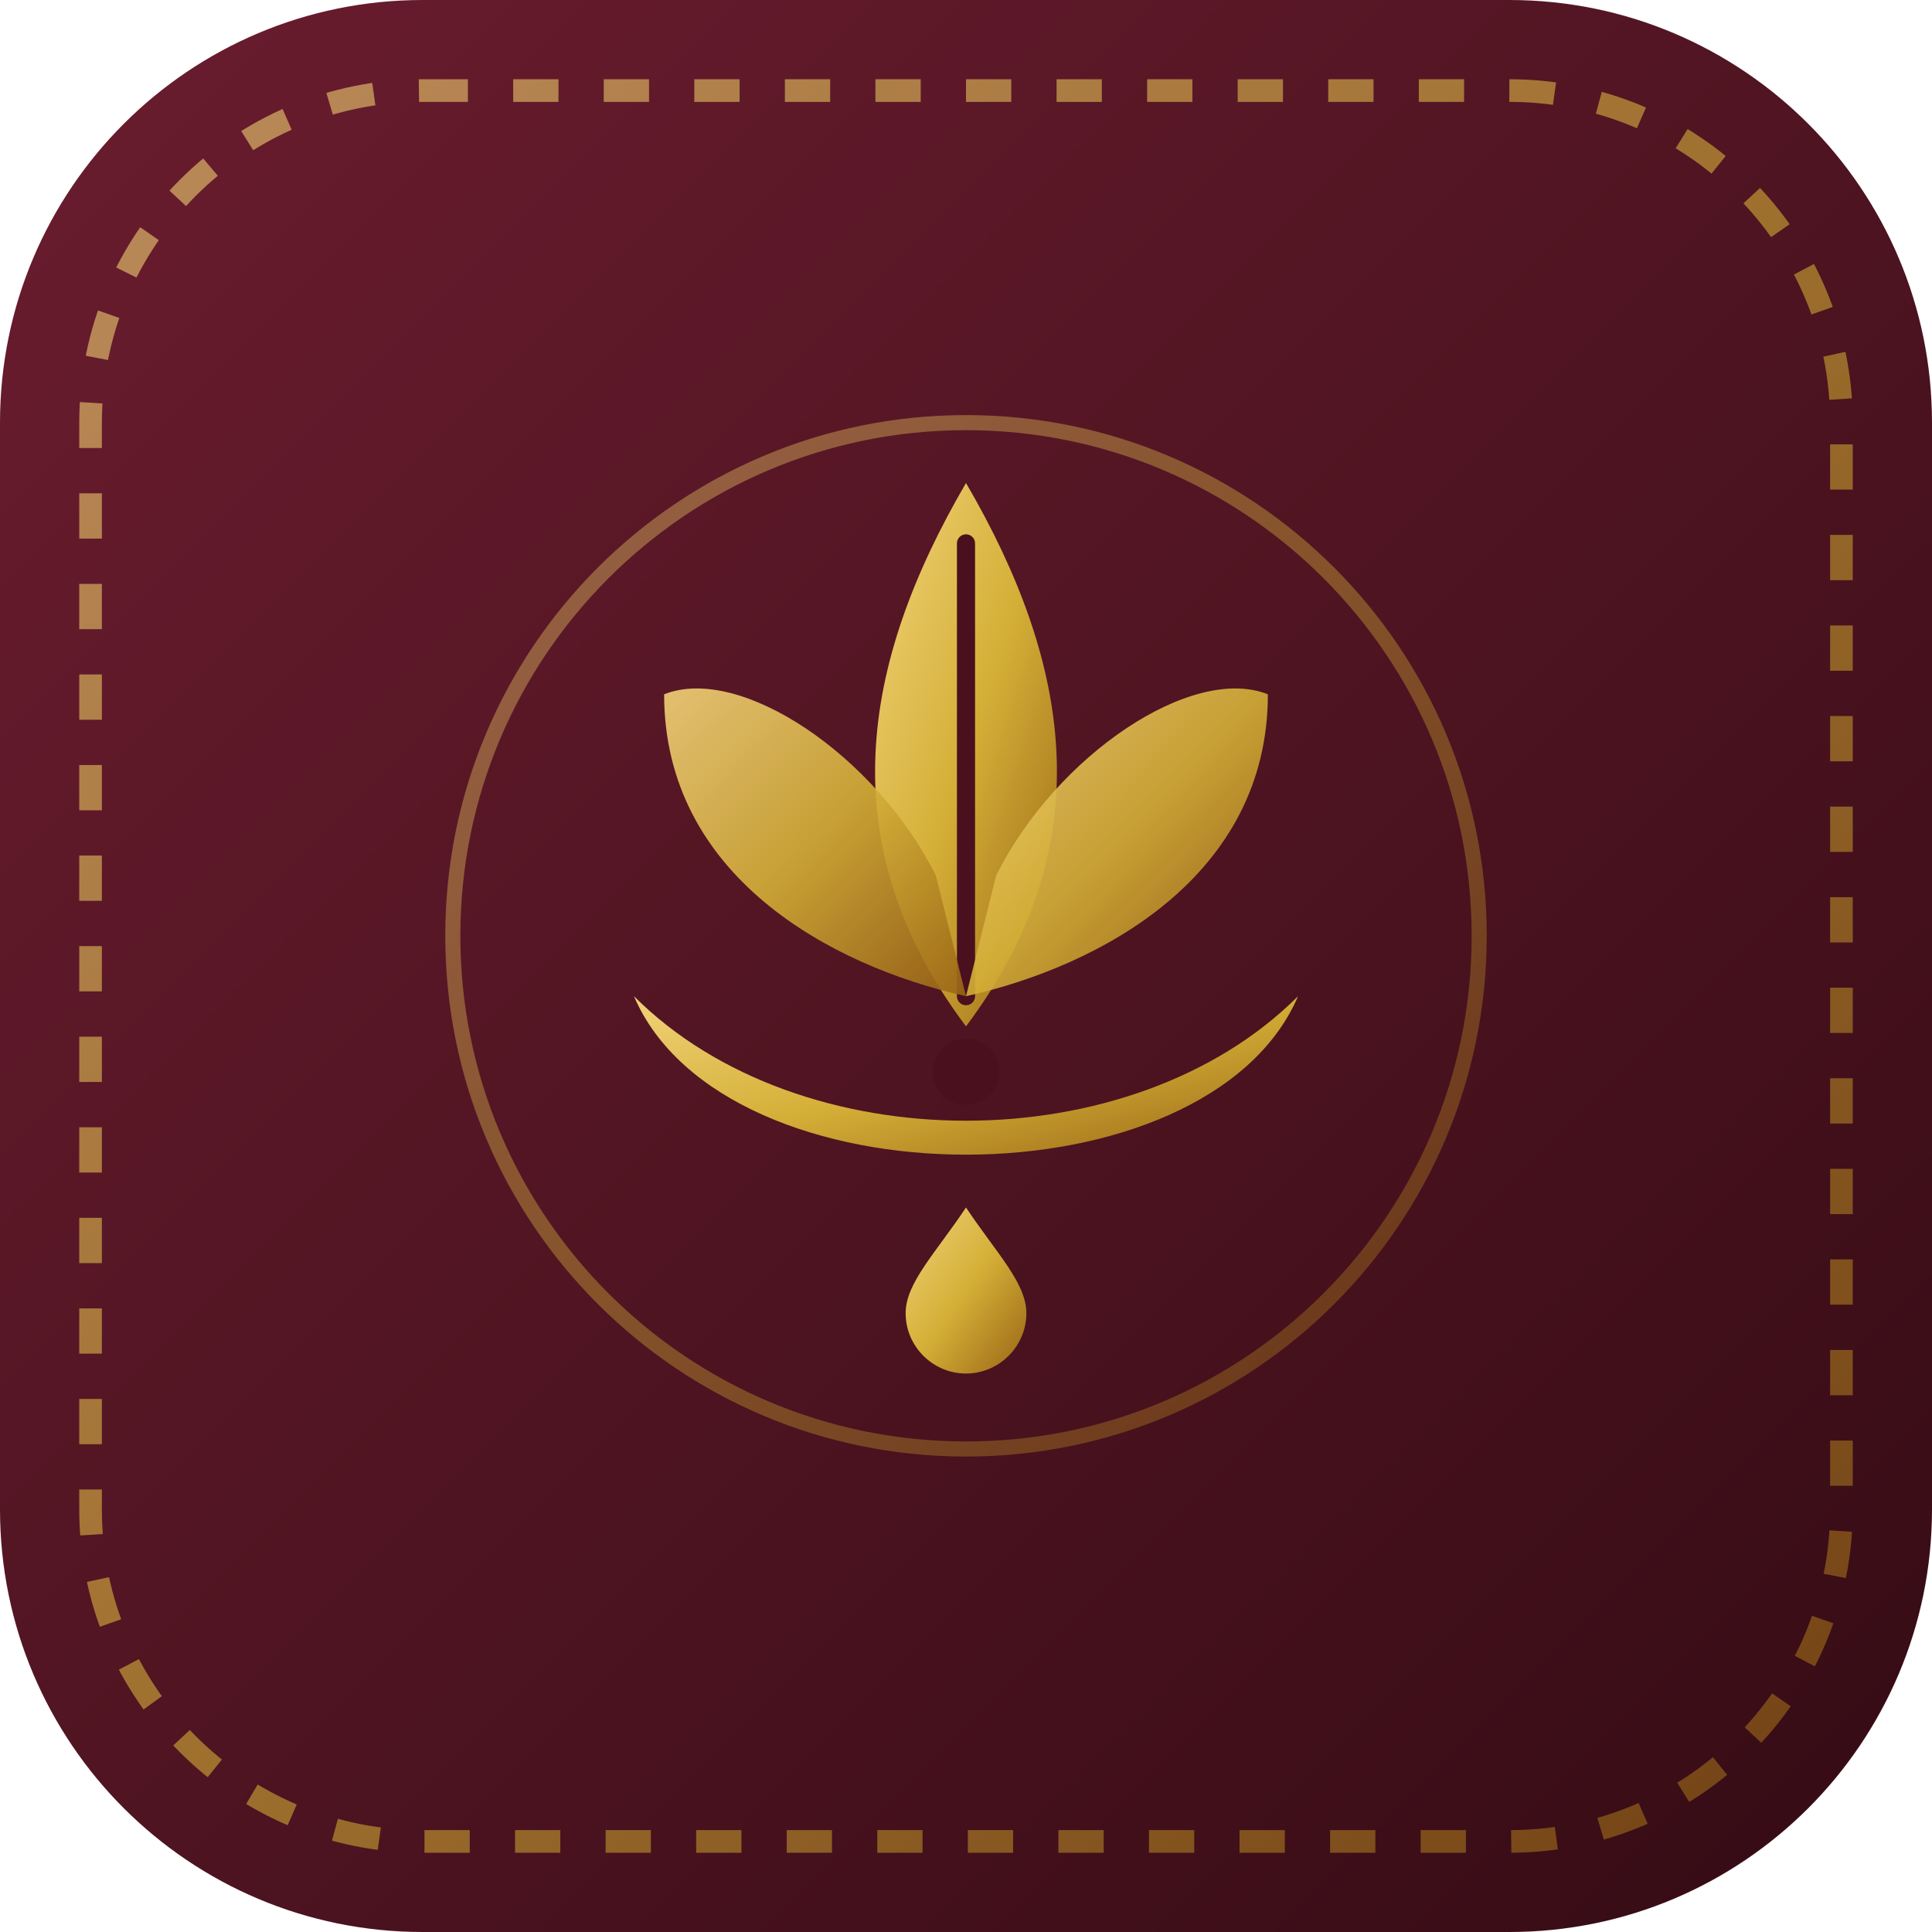
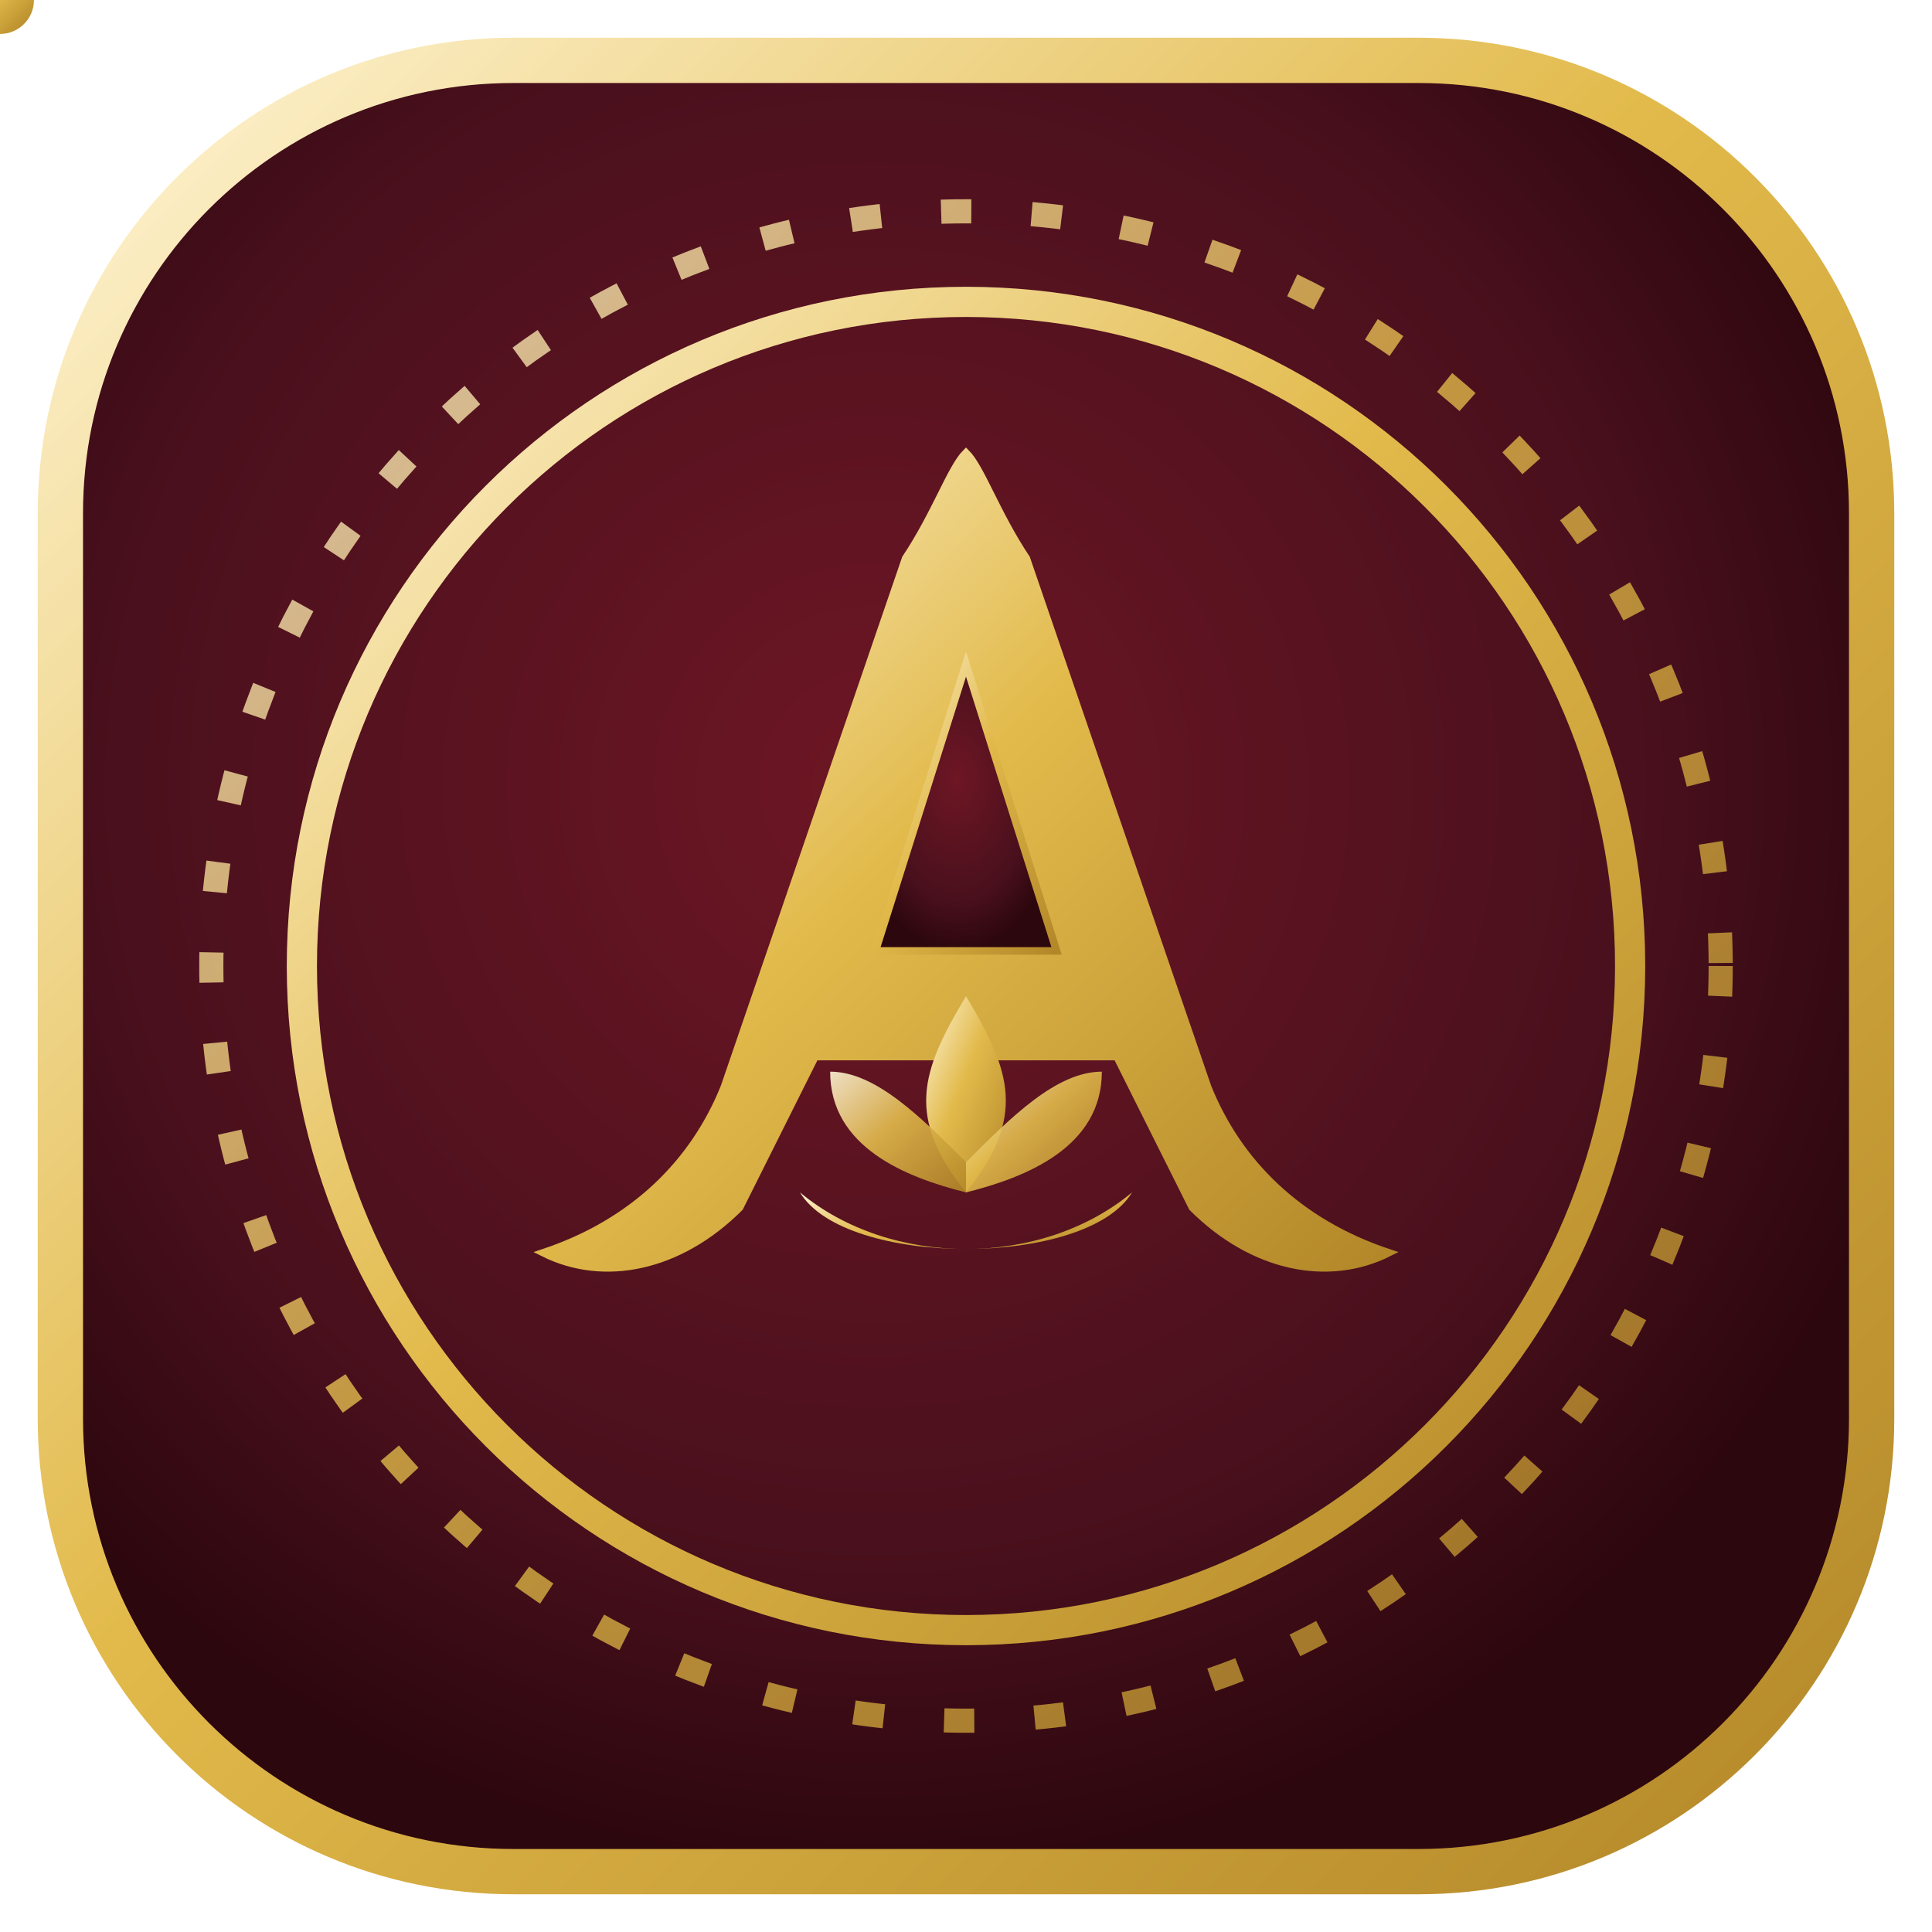
<svg xmlns="http://www.w3.org/2000/svg" viewBox="0 0 128 128" width="100%" height="100%">
  <defs>
-     <linearGradient id="favMaroon" x1="0%" y1="0%" x2="100%" y2="100%">
-       <stop offset="0%" stop-color="#6B1D2F" />
-       <stop offset="100%" stop-color="#340B14" />
+     <linearGradient id="favGold" x1="0%" y1="0%" x2="100%" y2="100%">
+       <stop offset="0%" stop-color="#FFF5D6" />
+       <stop offset="45%" stop-color="#E2BA4B" />
+       <stop offset="100%" stop-color="#B38728" />
    </linearGradient>
-     <linearGradient id="favGold" x1="0%" y1="0%" x2="100%" y2="100%">
-       <stop offset="0%" stop-color="#F2D279" />
-       <stop offset="50%" stop-color="#D4AF37" />
-       <stop offset="100%" stop-color="#996515" />
-     </linearGradient>
+     <radialGradient id="favMaroon" cx="45%" cy="40%" r="60%">
+       <stop offset="0%" stop-color="#6E1624" />
+       <stop offset="70%" stop-color="#4A101D" />
+       <stop offset="100%" stop-color="#2D070E" />
+     </radialGradient>
  </defs>
-   <rect width="128" height="128" rx="28" fill="url(#favMaroon)" />
-   <rect x="6" y="6" width="116" height="116" rx="22" fill="none" stroke="url(#favGold)" stroke-width="1.5" opacity="0.6" stroke-dasharray="3 3" />
-   <g transform="translate(64, 62)">
-     <circle cx="0" cy="0" r="34" fill="none" stroke="url(#favGold)" stroke-width="1" opacity="0.4" />
-     <path d="M0,-30 C7,-18 9,-6 0,6 C-9,-6 -7,-18 0,-30 Z" fill="url(#favGold)" />
-     <line x1="0" y1="-26" x2="0" y2="4" stroke="#4A101D" stroke-width="1.2" stroke-linecap="round" />
-     <path d="M0,4 C-9,2 -20,-4 -20,-16 C-15,-18 -6,-12 -2,-4 Z" fill="url(#favGold)" opacity="0.9" />
-     <path d="M0,4 C9,2 20,-4 20,-16 C15,-18 6,-12 2,-4 Z" fill="url(#favGold)" opacity="0.9" />
-     <path d="M-22,4 C-11,15 11,15 22,4 C16,18 -16,18 -22,4 Z" fill="url(#favGold)" />
-     <circle cx="0" cy="9" r="2.2" fill="#4A101D" />
-     <path d="M0,18 C2,21 4,23 4,25 C4,27.2 2.2,29 0,29 C-2.2,29 -4,27.2 -4,25 C-4,23 -2,21 0,18 Z" fill="url(#favGold)" />
+   <rect x="4" y="4" width="120" height="120" rx="30" fill="url(#favMaroon)" stroke="url(#favGold)" stroke-width="3" />
+   <circle cx="64" cy="64" r="50" fill="none" stroke="url(#favGold)" stroke-width="1.6" stroke-dasharray="2 4" opacity="0.8" />
+   <circle cx="64" cy="64" r="44" fill="none" stroke="url(#favGold)" stroke-width="2" />
+   <g fill="url(#favGold)" stroke="url(#favGold)" stroke-width="0.5">
+     <path d="M64,30 C65,31 66,34 68,37 L80,72 C82,77 86,81 92,83 C88,85 83,84 79,80 L74,70 L54,70 L49,80 C45,84 40,85 36,83 C42,81 46,77 48,72 L60,37 C62,34 63,31 64,30 Z" />
+     <path d="M64,44 L58,63 L70,63 Z" fill="url(#favMaroon)" />
+     <circle cx="64,28" r="2" fill="url(#favGold)" />
+   </g>
+   <g transform="translate(64, 76)">
+     <path d="M0,-10 C3,-5 4,-2 0,3 C-4,-2 -3,-5 0,-10 Z" fill="url(#favGold)" />
+     <path d="M0,3 C-4,2 -9,0 -9,-5 C-6,-5 -3,-2 0,1 Z" fill="url(#favGold)" opacity="0.9" />
+     <path d="M0,3 C4,2 9,0 9,-5 C6,-5 3,-2 0,1 Z" fill="url(#favGold)" opacity="0.9" />
+     <path d="M-11,3 C-5,8 5,8 11,3 C8,8 -8,8 -11,3 Z" fill="url(#favGold)" />
  </g>
</svg>
